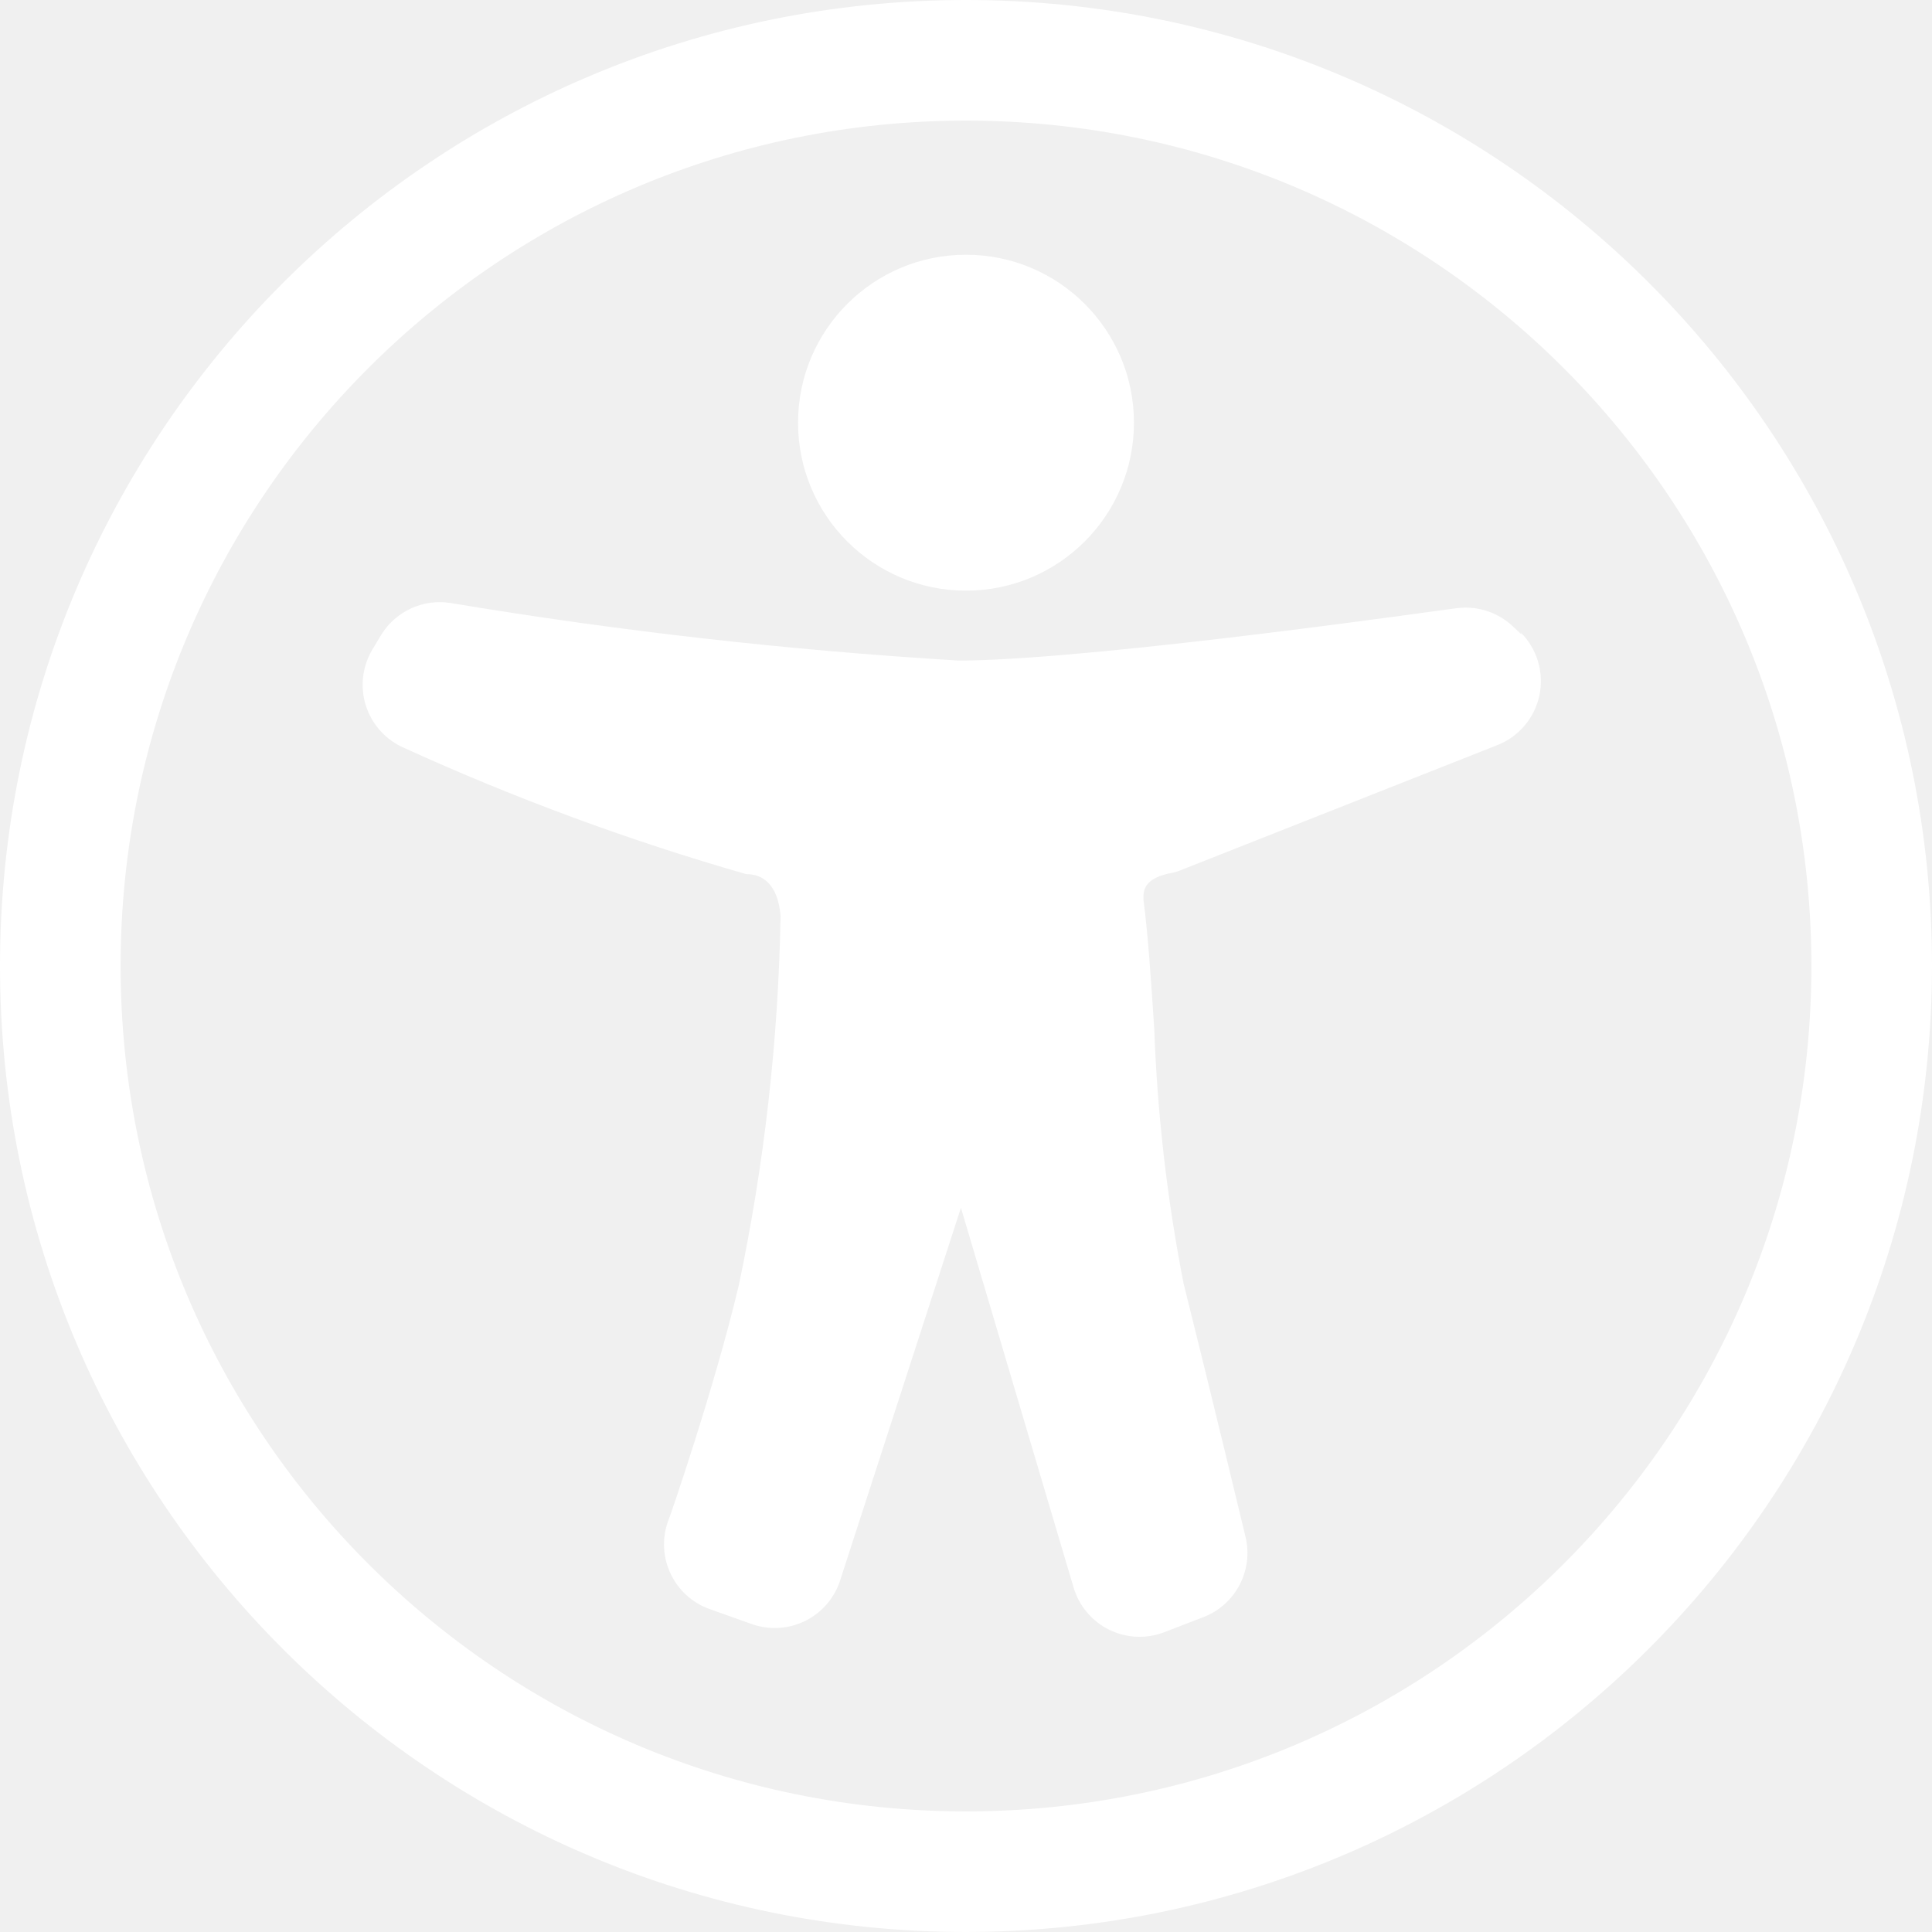
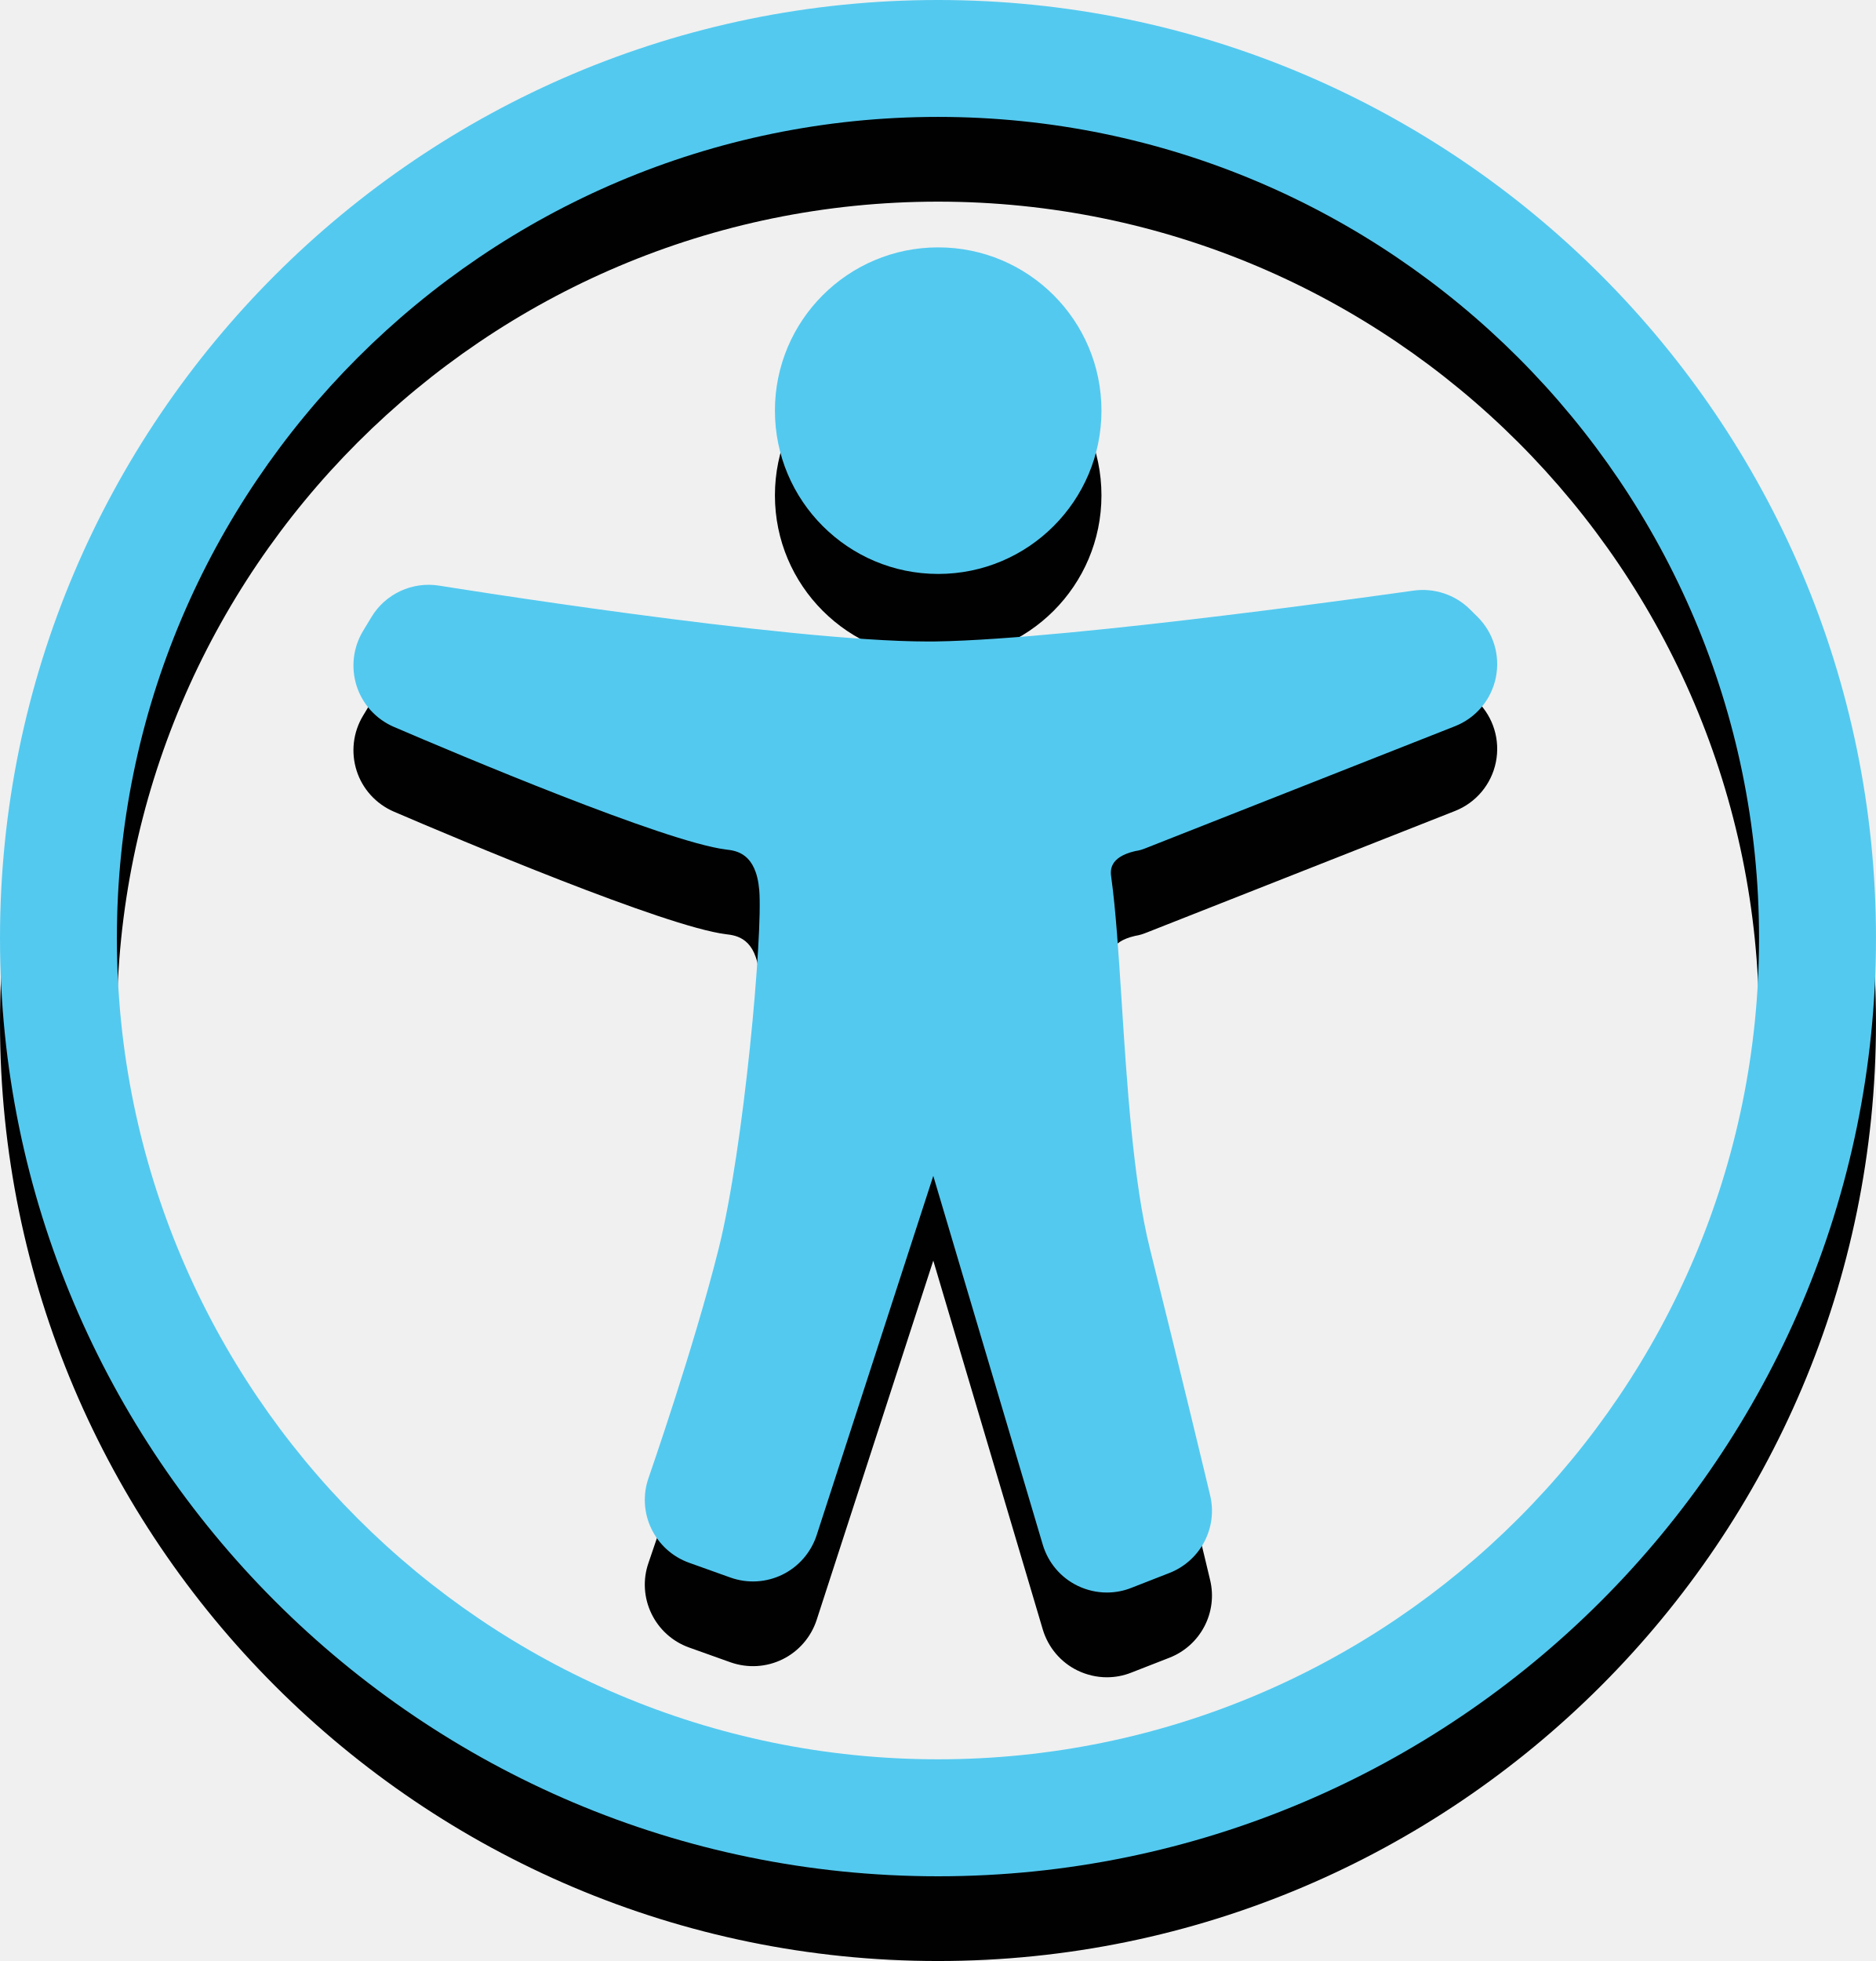
- <svg xmlns="http://www.w3.org/2000/svg" viewBox="0 0 34.28 34.28">
-   <defs>
-     <style>.cls-1{fill:#7c7c7c;}</style>
-   </defs>
-   <g id="Layer_2" data-name="Layer 2">
-     <g id="Layer_1-2" data-name="Layer 1">
-       <path fill="#FFFFFF" d="M17.14,34.28A17.14,17.14,0,1,1,34.28,17.14,17.16,17.16,0,0,1,17.14,34.28Zm0-32.14a15,15,0,1,0,15,15A15,15,0,0,0,17.14,2.14Z" />
-       <path fill="#FFFFFF" d="M27,11.26l-.14-.13a1.22,1.22,0,0,0-1-.34c-.06,0-6.19.89-8.72.93H17A86.26,86.26,0,0,1,8,10.7a1.22,1.22,0,0,0-1.24.57l-.15.25a1.22,1.22,0,0,0,.56,1.75,43.6,43.6,0,0,0,6.07,2.24c.19,0,.55.07.61.74a34.85,34.85,0,0,1-.74,6.55C12.68,24.62,11.86,27,11.85,27a1.22,1.22,0,0,0,.74,1.55l.76.27A1.22,1.22,0,0,0,14.92,28l2.13-6.57,2,6.74a1.22,1.22,0,0,0,1.61.79l.7-.27a1.22,1.22,0,0,0,.74-1.42s-.59-2.46-1.1-4.5a28.93,28.93,0,0,1-.52-4.52c-.06-.9-.11-1.67-.19-2.27,0-.11-.05-.37.44-.48a.88.88,0,0,0,.22-.06l5.62-2.22a1.22,1.22,0,0,0,.41-2Z" />
-       <circle fill="#FFFFFF" cx="17.14" cy="7.5" r="2.98" />
-     </g>
-   </g>
+ <svg xmlns="http://www.w3.org/2000/svg" version="1.1" id="Layer_1" x="0px" y="0px" width="134.568px" height="140.646px" viewBox="0 0 134.568 140.646" enable-background="new 0 0 134.568 140.646" xml:space="preserve">
+   <path fill="#010101" d="M67.284,140.647C30.188,140.647,0,110.463,0,73.363C0,36.258,30.188,6.079,67.284,6.079  c37.1,0,67.285,30.18,67.285,67.283C134.569,110.463,104.384,140.647,67.284,140.647 M67.284,14.462  c-32.478,0-58.9,26.419-58.9,58.9c0,32.476,26.423,58.9,58.9,58.9c32.481,0,58.897-26.426,58.897-58.9  C126.182,40.881,99.766,14.462,67.284,14.462" />
+   <path fill="#010101" d="M105.973,50.304l-0.532-0.528c-1.063-1.058-2.569-1.548-4.048-1.338c-0.245,0.031-24.297,3.485-34.249,3.642  c-0.185,0.008-0.379,0.008-0.573,0.008c-10.22,0-34.807-3.967-35.062-4.006c-1.926-0.312-3.85,0.575-4.859,2.244l-0.605,1.001  c-0.718,1.187-0.884,2.623-0.465,3.943c0.419,1.319,1.396,2.391,2.67,2.941c4.482,1.925,19.437,8.244,23.814,8.791  c0.761,0.088,2.169,0.267,2.398,2.907c0.271,3.119-1.086,18.442-2.911,25.724c-1.778,7.119-4.999,16.348-5.027,16.44  c-0.874,2.487,0.436,5.214,2.923,6.095l2.966,1.059c1.223,0.427,2.562,0.351,3.723-0.221c1.159-0.57,2.037-1.587,2.441-2.811  l8.37-25.782l7.855,26.458c0.386,1.285,1.285,2.354,2.496,2.941c0.655,0.317,1.378,0.485,2.099,0.485  c0.591,0,1.189-0.109,1.752-0.334l2.744-1.071c2.225-0.873,3.474-3.252,2.91-5.577c-0.019-0.098-2.312-9.656-4.319-17.684  c-1.199-4.797-1.656-11.97-2.025-17.733c-0.226-3.526-0.423-6.569-0.745-8.898c-0.062-0.426-0.198-1.437,1.716-1.878  c0.337-0.056,0.527-0.12,0.861-0.252l22.079-8.705c1.503-0.59,2.608-1.905,2.931-3.493  C107.626,53.083,107.128,51.442,105.973,50.304" />
+   <path fill="#010101" d="M79.01,35.529c0-6.467-5.244-11.707-11.71-11.707c-6.469,0-11.713,5.24-11.713,11.707  S60.832,47.241,67.3,47.241C73.766,47.241,79.01,41.995,79.01,35.529" />
+   <path fill="#54C9EF" d="M67.284,134.57C30.188,134.57,0,104.389,0,67.284C0,30.184,30.188,0,67.284,0  c37.1,0,67.285,30.184,67.285,67.284C134.569,104.389,104.384,134.57,67.284,134.57 M67.284,8.384c-32.478,0-58.9,26.423-58.9,58.9  c0,32.474,26.423,58.896,58.9,58.896c32.481,0,58.897-26.423,58.897-58.896C126.182,34.807,99.766,8.384,67.284,8.384" />
+   <path fill="#54C9EF" d="M105.973,44.227l-0.532-0.527c-1.063-1.056-2.569-1.548-4.048-1.34c-0.245,0.031-24.297,3.485-34.249,3.646  c-0.185,0.003-0.379,0.003-0.573,0.003c-10.22,0-34.807-3.966-35.062-4.005c-1.926-0.312-3.85,0.578-4.859,2.243l-0.605,1.002  c-0.718,1.188-0.884,2.623-0.465,3.941c0.419,1.319,1.396,2.393,2.67,2.942c4.482,1.925,19.437,8.245,23.814,8.795  c0.761,0.085,2.169,0.264,2.398,2.903c0.271,3.122-1.086,18.447-2.911,25.726c-1.778,7.118-4.999,16.348-5.027,16.44  c-0.874,2.487,0.436,5.212,2.923,6.093l2.966,1.061c1.223,0.431,2.562,0.351,3.723-0.221c1.159-0.57,2.037-1.589,2.441-2.812  l8.37-25.781l7.855,26.457c0.386,1.285,1.285,2.355,2.496,2.94c0.655,0.319,1.378,0.485,2.099,0.485  c0.591,0,1.189-0.107,1.752-0.333l2.744-1.072c2.225-0.873,3.474-3.252,2.91-5.575c-0.019-0.098-2.312-9.656-4.319-17.684  c-1.199-4.797-1.656-11.97-2.025-17.729c-0.226-3.525-0.423-6.575-0.745-8.901c-0.062-0.431-0.198-1.439,1.716-1.882  c0.337-0.05,0.527-0.117,0.861-0.252l22.079-8.705c1.503-0.59,2.608-1.907,2.931-3.493  C107.626,47.005,107.128,45.367,105.973,44.227" />
+   <path fill="#54C9EF" d="M79.01,29.45c0-6.467-5.244-11.708-11.71-11.708c-6.469,0-11.713,5.242-11.713,11.708  S60.832,41.164,67.3,41.164C73.766,41.164,79.01,35.917,79.01,29.45" />
</svg>
